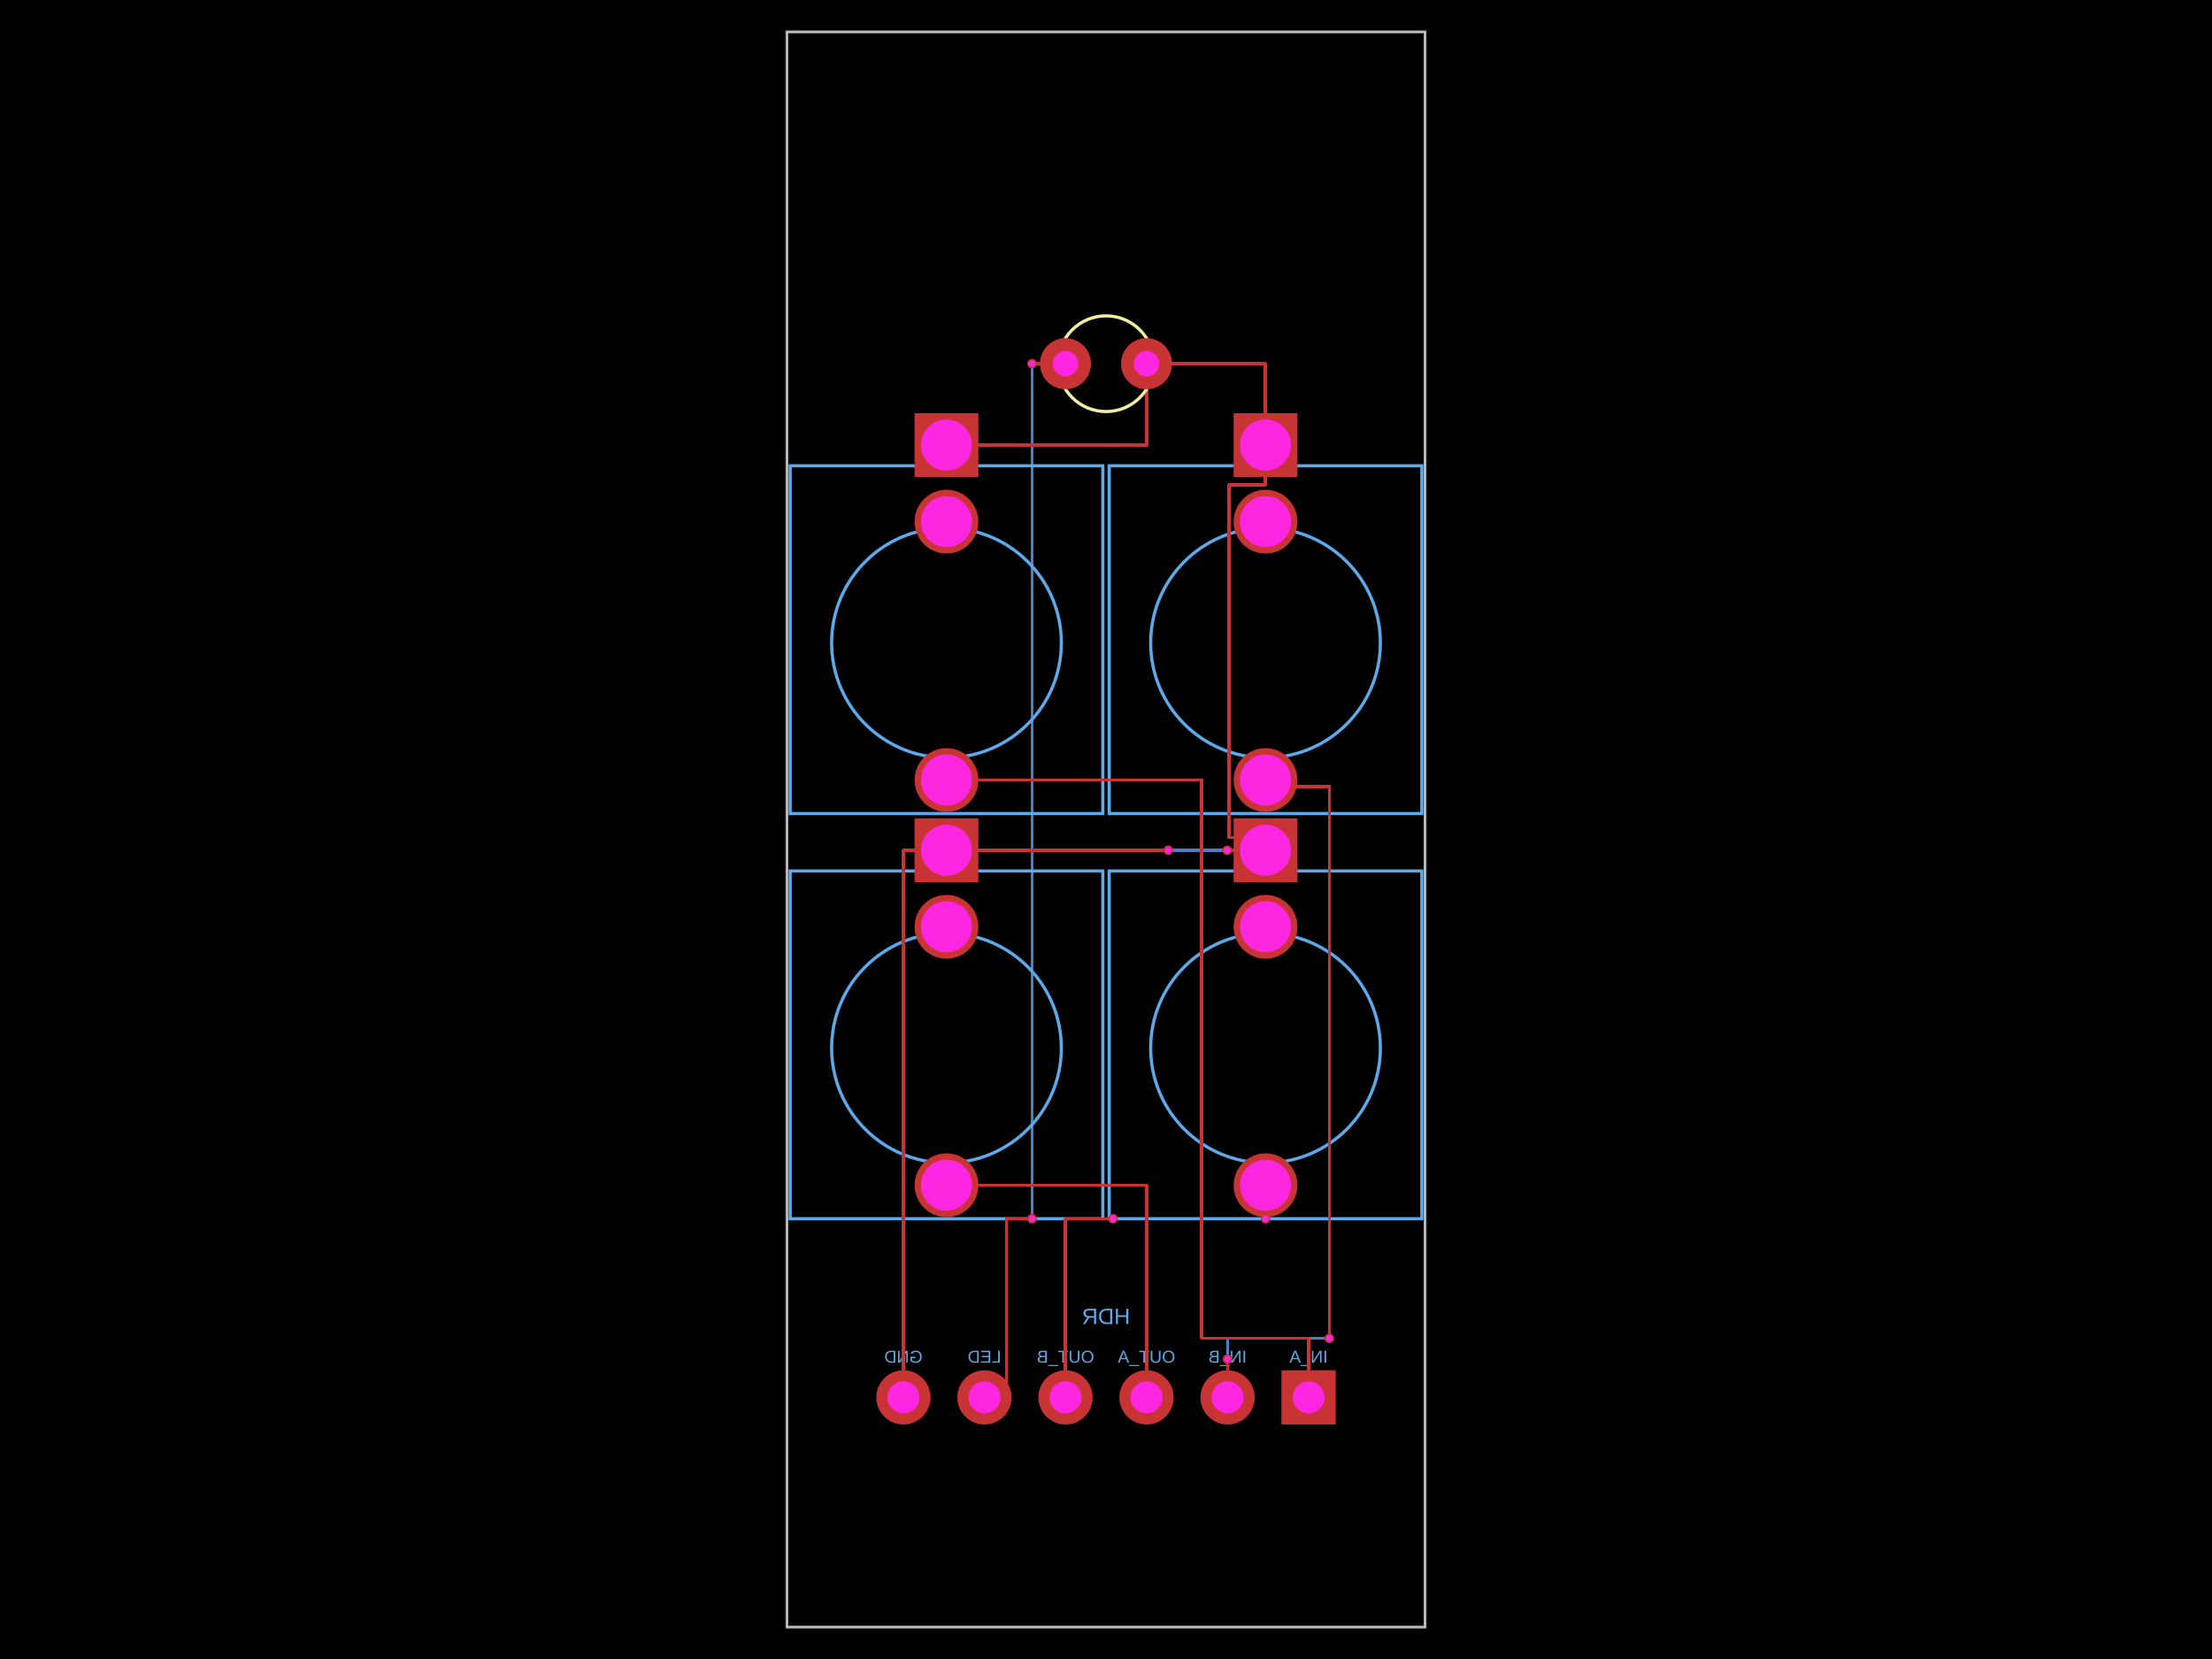
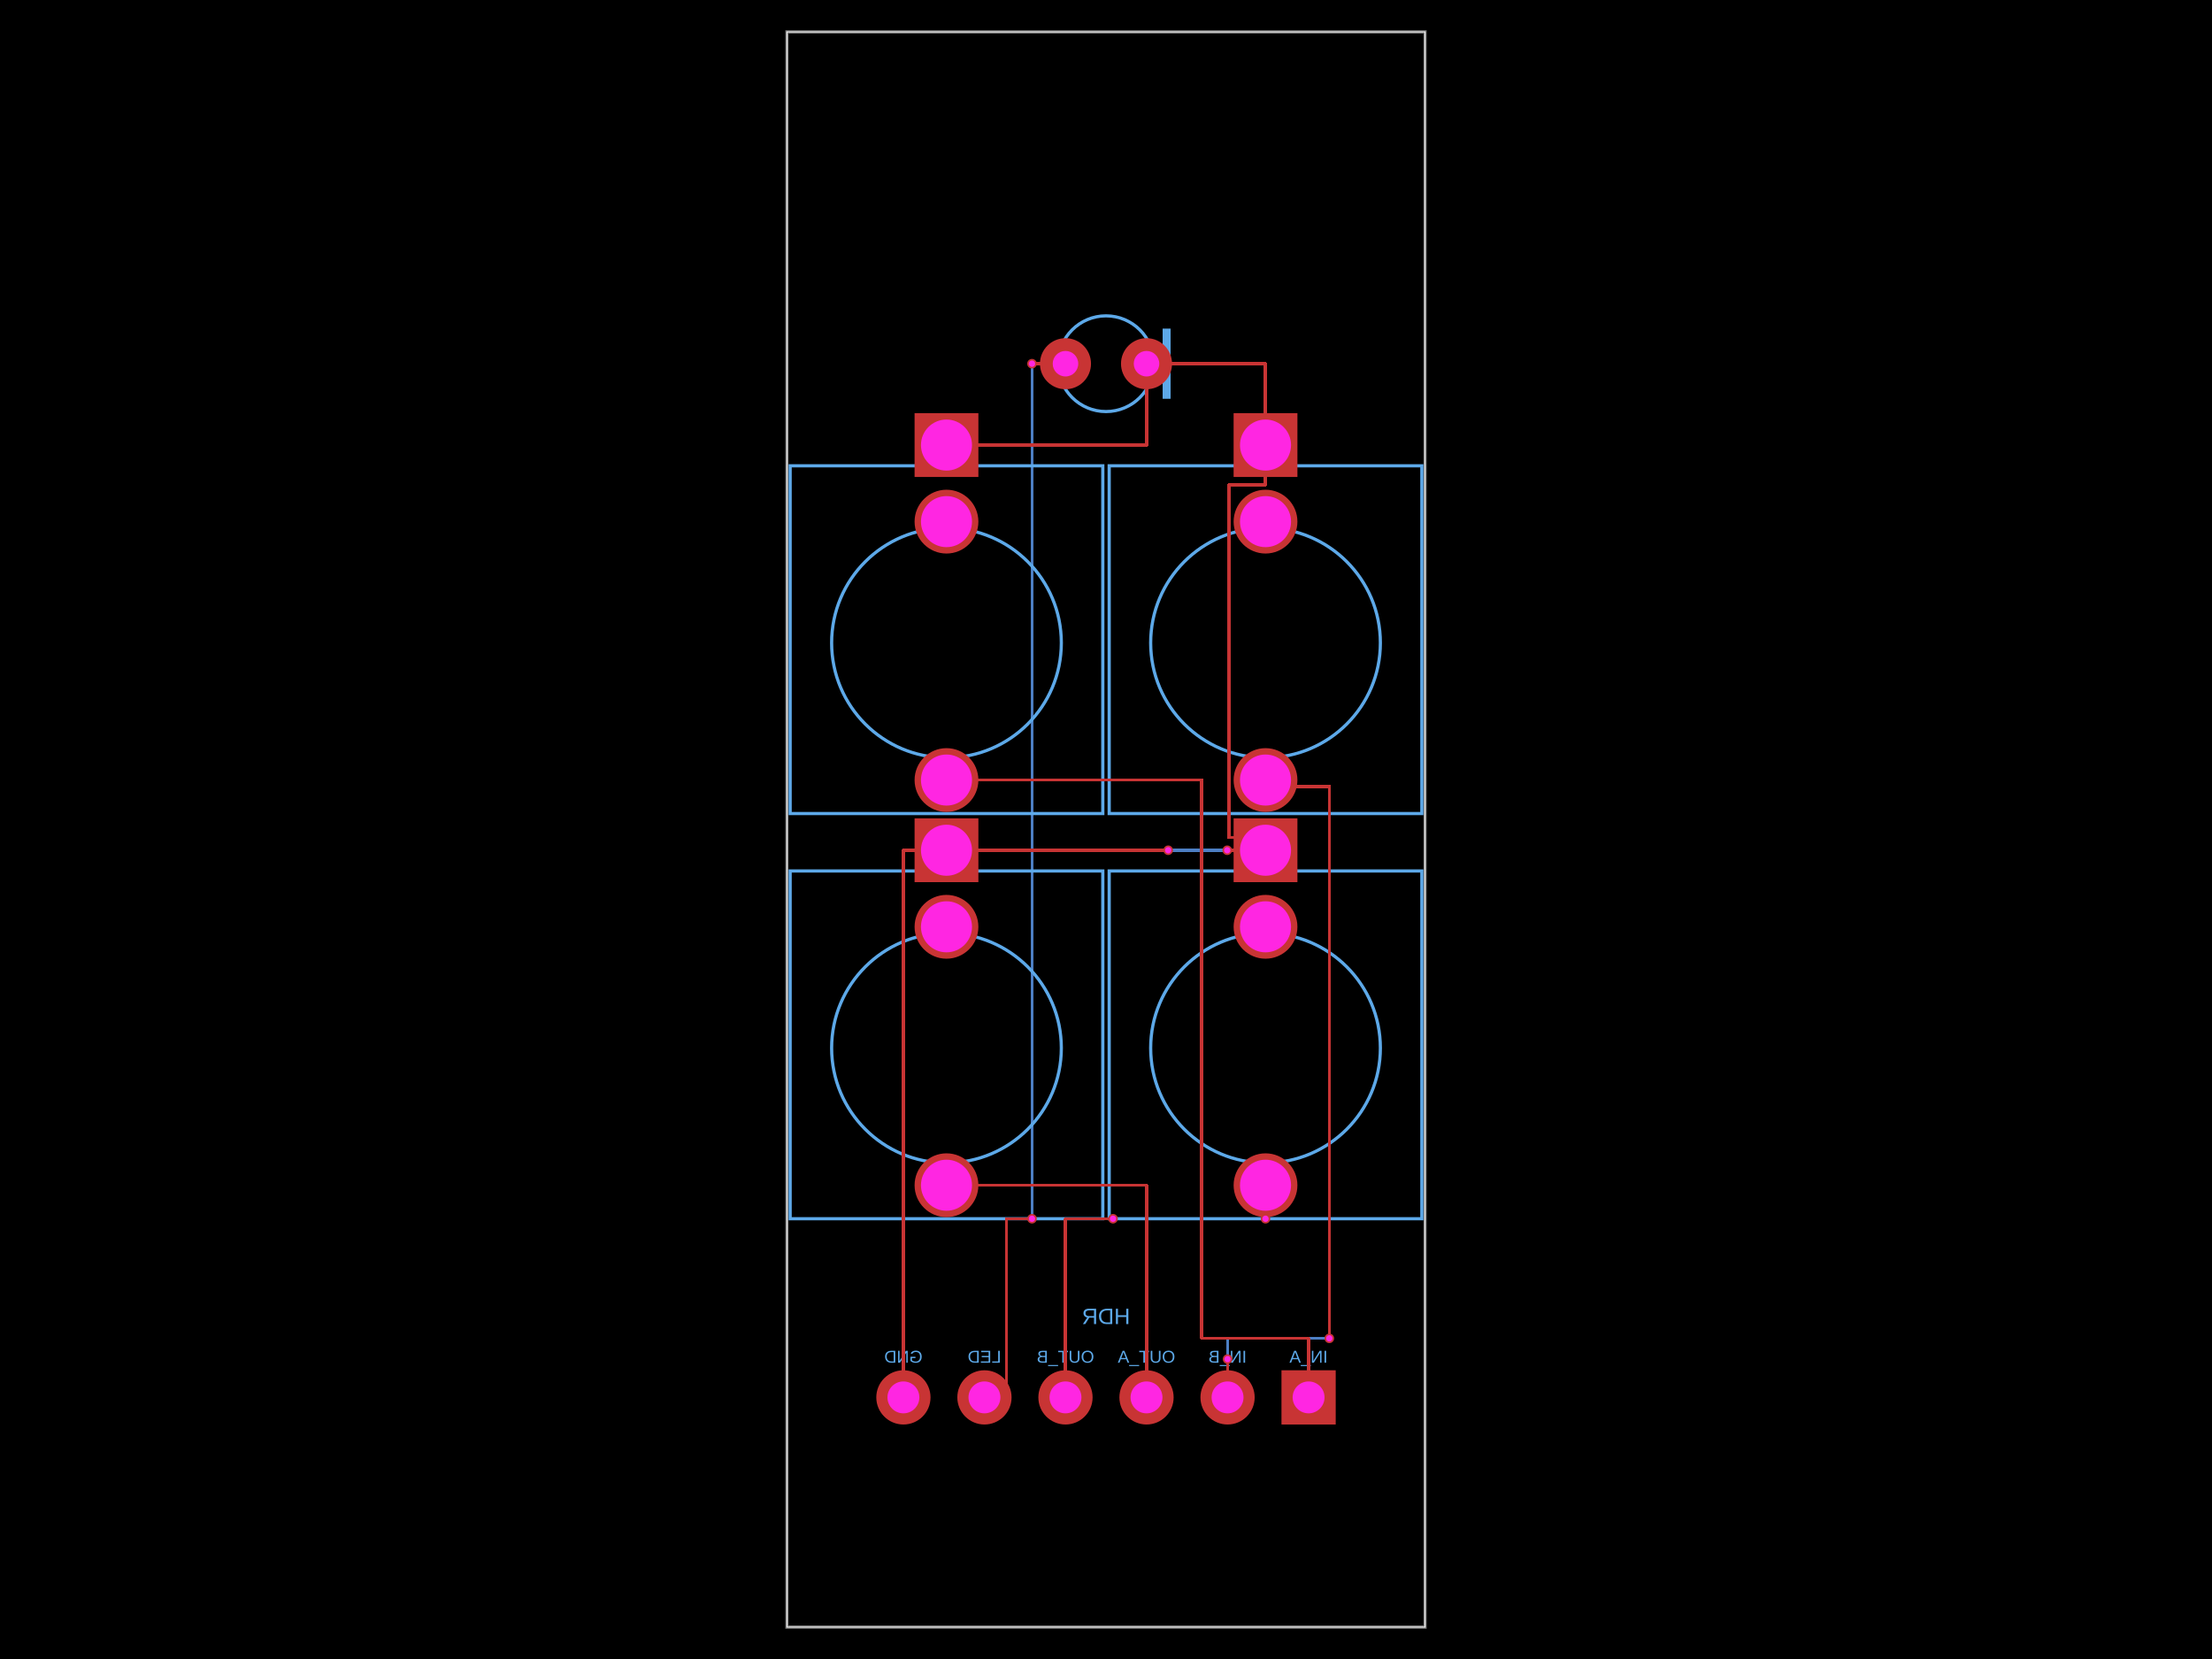
<svg xmlns="http://www.w3.org/2000/svg" width="800" height="600">
  <style />
  <rect class="boundary" x="0" y="0" fill="#000" width="800" height="600" data-type="pcb_background" data-pcb-layer="global" />
  <rect class="pcb-boundary" fill="none" stroke="#fff" stroke-width="0.3" x="284.615" y="11.538" width="230.769" height="576.923" data-type="pcb_boundary" data-pcb-layer="global" />
  <path class="pcb-board" d="M 284.615 588.462 L 515.385 588.462 L 515.385 11.538 L 284.615 11.538 Z" fill="none" stroke="rgba(255, 255, 255, 0.5)" stroke-width="1.154" data-type="pcb_board" data-pcb-layer="board" />
  <path class="pcb-trace" stroke="rgb(77, 127, 196)" fill="none" d="M 480.769 484.038 L 443.962 484.038" stroke-width="1.154" stroke-linecap="round" stroke-linejoin="round" shape-rendering="crispEdges" data-type="pcb_trace" data-pcb-layer="bottom" />
  <path class="pcb-trace" stroke="rgb(77, 127, 196)" fill="none" d="M 443.962 484.038 L 443.962 491.538" stroke-width="1.154" stroke-linecap="round" stroke-linejoin="round" shape-rendering="crispEdges" data-type="pcb_trace" data-pcb-layer="bottom" />
  <path class="pcb-trace" stroke="rgb(77, 127, 196)" fill="none" d="M 402.538 440.769 L 457.692 440.769" stroke-width="1.154" stroke-linecap="round" stroke-linejoin="round" shape-rendering="crispEdges" data-type="pcb_trace" data-pcb-layer="bottom" />
  <path class="pcb-trace" stroke="rgb(77, 127, 196)" fill="none" d="M 373.231 440.769 L 373.231 131.538" stroke-width="1.154" stroke-linecap="round" stroke-linejoin="round" shape-rendering="crispEdges" data-type="pcb_trace" data-pcb-layer="bottom" />
  <path class="pcb-trace" stroke="rgb(77, 127, 196)" fill="none" d="M 422.5 307.5 L 443.846 307.5" stroke-width="1.154" stroke-linecap="round" stroke-linejoin="round" shape-rendering="crispEdges" data-type="pcb_trace" data-pcb-layer="bottom" />
  <circle cx="342.308" cy="232.5" r="41.538" class="pcb-silkscreen-circle pcb-silkscreen-bottom" fill="none" stroke="#5da9e9" stroke-width="1.154" data-pcb-silkscreen-circle-id="pcb_silkscreen_circle_0" data-type="pcb_silkscreen_circle" data-pcb-layer="bottom" />
  <rect x="285.769" y="168.462" width="113.077" height="125.769" class="pcb-silkscreen-rect pcb-silkscreen-bottom" data-pcb-silkscreen-rect-id="pcb_silkscreen_rect_0" data-type="pcb_silkscreen_rect" data-pcb-layer="bottom" fill="none" stroke="#5da9e9" stroke-width="1.154" />
  <circle cx="457.692" cy="232.5" r="41.538" class="pcb-silkscreen-circle pcb-silkscreen-bottom" fill="none" stroke="#5da9e9" stroke-width="1.154" data-pcb-silkscreen-circle-id="pcb_silkscreen_circle_1" data-type="pcb_silkscreen_circle" data-pcb-layer="bottom" />
  <rect x="401.154" y="168.462" width="113.077" height="125.769" class="pcb-silkscreen-rect pcb-silkscreen-bottom" data-pcb-silkscreen-rect-id="pcb_silkscreen_rect_1" data-type="pcb_silkscreen_rect" data-pcb-layer="bottom" fill="none" stroke="#5da9e9" stroke-width="1.154" />
  <circle cx="342.308" cy="379.038" r="41.538" class="pcb-silkscreen-circle pcb-silkscreen-bottom" fill="none" stroke="#5da9e9" stroke-width="1.154" data-pcb-silkscreen-circle-id="pcb_silkscreen_circle_2" data-type="pcb_silkscreen_circle" data-pcb-layer="bottom" />
  <rect x="285.769" y="315" width="113.077" height="125.769" class="pcb-silkscreen-rect pcb-silkscreen-bottom" data-pcb-silkscreen-rect-id="pcb_silkscreen_rect_2" data-type="pcb_silkscreen_rect" data-pcb-layer="bottom" fill="none" stroke="#5da9e9" stroke-width="1.154" />
  <circle cx="457.692" cy="379.038" r="41.538" class="pcb-silkscreen-circle pcb-silkscreen-bottom" fill="none" stroke="#5da9e9" stroke-width="1.154" data-pcb-silkscreen-circle-id="pcb_silkscreen_circle_3" data-type="pcb_silkscreen_circle" data-pcb-layer="bottom" />
  <rect x="401.154" y="315" width="113.077" height="125.769" class="pcb-silkscreen-rect pcb-silkscreen-bottom" data-pcb-silkscreen-rect-id="pcb_silkscreen_rect_3" data-type="pcb_silkscreen_rect" data-pcb-layer="bottom" fill="none" stroke="#5da9e9" stroke-width="1.154" />
+   <circle cx="400" cy="131.538" r="17.308" class="pcb-silkscreen-circle pcb-silkscreen-bottom" fill="none" stroke="#5da9e9" stroke-width="1.154" data-pcb-silkscreen-circle-id="pcb_silkscreen_circle_4" data-type="pcb_silkscreen_circle" data-pcb-layer="bottom" />
+   <line x1="421.923" y1="144.231" x2="421.923" y2="118.846" stroke="#5da9e9" stroke-width="2.885" class="pcb-silkscreen-line pcb-silkscreen-bottom" data-pcb-silkscreen-line-id="pcb_silkscreen_line_0" data-type="pcb_silkscreen_line" data-pcb-layer="bottom" />
  <text x="0" y="0" dx="0" dy="0" fill="#5da9e9" font-family="Arial, sans-serif" font-size="6.231" text-anchor="middle" dominant-baseline="central" transform="matrix(-1,0,0,1,473.2692,490.6731)" class="pcb-silkscreen-text pcb-silkscreen-bottom" data-pcb-silkscreen-text-id="pcb_silkscreen_text_0" stroke="none" data-type="pcb_silkscreen_text" data-pcb-layer="bottom">IN_A</text>
  <text x="0" y="0" dx="0" dy="0" fill="#5da9e9" font-family="Arial, sans-serif" font-size="6.231" text-anchor="middle" dominant-baseline="central" transform="matrix(-1,0,0,1,443.9615,490.6731)" class="pcb-silkscreen-text pcb-silkscreen-bottom" data-pcb-silkscreen-text-id="pcb_silkscreen_text_1" stroke="none" data-type="pcb_silkscreen_text" data-pcb-layer="bottom">IN_B</text>
  <text x="0" y="0" dx="0" dy="0" fill="#5da9e9" font-family="Arial, sans-serif" font-size="6.231" text-anchor="middle" dominant-baseline="central" transform="matrix(-1,0,0,1,414.6538,490.6731)" class="pcb-silkscreen-text pcb-silkscreen-bottom" data-pcb-silkscreen-text-id="pcb_silkscreen_text_2" stroke="none" data-type="pcb_silkscreen_text" data-pcb-layer="bottom">OUT_A</text>
  <text x="0" y="0" dx="0" dy="0" fill="#5da9e9" font-family="Arial, sans-serif" font-size="6.231" text-anchor="middle" dominant-baseline="central" transform="matrix(-1,0,0,1,385.3462,490.6731)" class="pcb-silkscreen-text pcb-silkscreen-bottom" data-pcb-silkscreen-text-id="pcb_silkscreen_text_3" stroke="none" data-type="pcb_silkscreen_text" data-pcb-layer="bottom">OUT_B</text>
  <text x="0" y="0" dx="0" dy="0" fill="#5da9e9" font-family="Arial, sans-serif" font-size="6.231" text-anchor="middle" dominant-baseline="central" transform="matrix(-1,0,0,1,356.0385,490.6731)" class="pcb-silkscreen-text pcb-silkscreen-bottom" data-pcb-silkscreen-text-id="pcb_silkscreen_text_4" stroke="none" data-type="pcb_silkscreen_text" data-pcb-layer="bottom">LED</text>
  <text x="0" y="0" dx="0" dy="0" fill="#5da9e9" font-family="Arial, sans-serif" font-size="6.231" text-anchor="middle" dominant-baseline="central" transform="matrix(-1,0,0,1,326.7308,490.6731)" class="pcb-silkscreen-text pcb-silkscreen-bottom" data-pcb-silkscreen-text-id="pcb_silkscreen_text_5" stroke="none" data-type="pcb_silkscreen_text" data-pcb-layer="bottom">GND</text>
  <text x="0" y="0" dx="0" dy="0" fill="#5da9e9" font-family="Arial, sans-serif" font-size="8.077" text-anchor="middle" dominant-baseline="central" transform="matrix(-1,0,0,1,400,476.0769)" class="pcb-silkscreen-text pcb-silkscreen-bottom" data-pcb-silkscreen-text-id="pcb_silkscreen_text_6" stroke="none" data-type="pcb_silkscreen_text" data-pcb-layer="bottom">HDR</text>
  <path class="pcb-trace" stroke="rgb(200, 52, 52)" fill="none" d="M 342.308 282.115 L 434.615 282.115" stroke-width="1.154" stroke-linecap="round" stroke-linejoin="round" shape-rendering="crispEdges" data-type="pcb_trace" data-pcb-layer="top" />
  <path class="pcb-trace" stroke="rgb(200, 52, 52)" fill="none" d="M 434.615 282.115 L 434.615 484.038" stroke-width="1.154" stroke-linecap="round" stroke-linejoin="round" shape-rendering="crispEdges" data-type="pcb_trace" data-pcb-layer="top" />
  <path class="pcb-trace" stroke="rgb(200, 52, 52)" fill="none" d="M 434.615 484.038 L 473.269 484.038" stroke-width="1.154" stroke-linecap="round" stroke-linejoin="round" shape-rendering="crispEdges" data-type="pcb_trace" data-pcb-layer="top" />
  <path class="pcb-trace" stroke="rgb(200, 52, 52)" fill="none" d="M 473.269 484.038 L 473.269 505.385" stroke-width="1.154" stroke-linecap="round" stroke-linejoin="round" shape-rendering="crispEdges" data-type="pcb_trace" data-pcb-layer="top" />
  <path class="pcb-trace" stroke="rgb(200, 52, 52)" fill="none" d="M 457.692 282.115 L 457.692 284.423" stroke-width="1.154" stroke-linecap="round" stroke-linejoin="round" shape-rendering="crispEdges" data-type="pcb_trace" data-pcb-layer="top" />
  <path class="pcb-trace" stroke="rgb(200, 52, 52)" fill="none" d="M 457.692 284.423 L 480.769 284.423" stroke-width="1.154" stroke-linecap="round" stroke-linejoin="round" shape-rendering="crispEdges" data-type="pcb_trace" data-pcb-layer="top" />
  <path class="pcb-trace" stroke="rgb(200, 52, 52)" fill="none" d="M 480.769 284.423 L 480.769 484.038" stroke-width="1.154" stroke-linecap="round" stroke-linejoin="round" shape-rendering="crispEdges" data-type="pcb_trace" data-pcb-layer="top" />
  <path class="pcb-trace" stroke="rgb(200, 52, 52)" fill="none" d="M 443.962 491.538 L 443.962 505.385" stroke-width="1.154" stroke-linecap="round" stroke-linejoin="round" shape-rendering="crispEdges" data-type="pcb_trace" data-pcb-layer="top" />
  <path class="pcb-trace" stroke="rgb(200, 52, 52)" fill="none" d="M 414.654 505.385 L 414.654 428.654" stroke-width="1.154" stroke-linecap="round" stroke-linejoin="round" shape-rendering="crispEdges" data-type="pcb_trace" data-pcb-layer="top" />
  <path class="pcb-trace" stroke="rgb(200, 52, 52)" fill="none" d="M 414.654 428.654 L 342.308 428.654" stroke-width="1.154" stroke-linecap="round" stroke-linejoin="round" shape-rendering="crispEdges" data-type="pcb_trace" data-pcb-layer="top" />
  <path class="pcb-trace" stroke="rgb(200, 52, 52)" fill="none" d="M 385.346 505.385 L 385.346 440.769" stroke-width="1.154" stroke-linecap="round" stroke-linejoin="round" shape-rendering="crispEdges" data-type="pcb_trace" data-pcb-layer="top" />
  <path class="pcb-trace" stroke="rgb(200, 52, 52)" fill="none" d="M 385.346 440.769 L 402.538 440.769" stroke-width="1.154" stroke-linecap="round" stroke-linejoin="round" shape-rendering="crispEdges" data-type="pcb_trace" data-pcb-layer="top" />
  <path class="pcb-trace" stroke="rgb(200, 52, 52)" fill="none" d="M 457.692 440.769 L 457.692 428.654" stroke-width="1.154" stroke-linecap="round" stroke-linejoin="round" shape-rendering="crispEdges" data-type="pcb_trace" data-pcb-layer="top" />
  <path class="pcb-trace" stroke="rgb(200, 52, 52)" fill="none" d="M 356.038 505.385 L 364 505.385" stroke-width="1.154" stroke-linecap="round" stroke-linejoin="round" shape-rendering="crispEdges" data-type="pcb_trace" data-pcb-layer="top" />
  <path class="pcb-trace" stroke="rgb(200, 52, 52)" fill="none" d="M 364 505.385 L 364 440.769" stroke-width="1.154" stroke-linecap="round" stroke-linejoin="round" shape-rendering="crispEdges" data-type="pcb_trace" data-pcb-layer="top" />
  <path class="pcb-trace" stroke="rgb(200, 52, 52)" fill="none" d="M 364 440.769 L 373.231 440.769" stroke-width="1.154" stroke-linecap="round" stroke-linejoin="round" shape-rendering="crispEdges" data-type="pcb_trace" data-pcb-layer="top" />
  <path class="pcb-trace" stroke="rgb(200, 52, 52)" fill="none" d="M 373.231 131.538 L 385.346 131.538" stroke-width="1.154" stroke-linecap="round" stroke-linejoin="round" shape-rendering="crispEdges" data-type="pcb_trace" data-pcb-layer="top" />
  <path class="pcb-trace" stroke="rgb(200, 52, 52)" fill="none" d="M 414.654 131.538 L 457.692 131.538" stroke-width="1.154" stroke-linecap="round" stroke-linejoin="round" shape-rendering="crispEdges" data-type="pcb_trace" data-pcb-layer="top" />
  <path class="pcb-trace" stroke="rgb(200, 52, 52)" fill="none" d="M 457.692 131.538 L 457.692 160.962" stroke-width="1.154" stroke-linecap="round" stroke-linejoin="round" shape-rendering="crispEdges" data-type="pcb_trace" data-pcb-layer="top" />
  <path class="pcb-trace" stroke="rgb(200, 52, 52)" fill="none" d="M 326.731 505.385 L 326.731 307.5" stroke-width="1.154" stroke-linecap="round" stroke-linejoin="round" shape-rendering="crispEdges" data-type="pcb_trace" data-pcb-layer="top" />
  <path class="pcb-trace" stroke="rgb(200, 52, 52)" fill="none" d="M 326.731 307.5 L 342.308 307.5" stroke-width="1.154" stroke-linecap="round" stroke-linejoin="round" shape-rendering="crispEdges" data-type="pcb_trace" data-pcb-layer="top" />
  <path class="pcb-trace" stroke="rgb(200, 52, 52)" fill="none" d="M 342.308 160.962 L 414.654 160.962" stroke-width="1.154" stroke-linecap="round" stroke-linejoin="round" shape-rendering="crispEdges" data-type="pcb_trace" data-pcb-layer="top" />
  <path class="pcb-trace" stroke="rgb(200, 52, 52)" fill="none" d="M 414.654 160.962 L 414.654 131.538" stroke-width="1.154" stroke-linecap="round" stroke-linejoin="round" shape-rendering="crispEdges" data-type="pcb_trace" data-pcb-layer="top" />
  <path class="pcb-trace" stroke="rgb(200, 52, 52)" fill="none" d="M 342.308 307.5 L 422.5 307.5" stroke-width="1.154" stroke-linecap="round" stroke-linejoin="round" shape-rendering="crispEdges" data-type="pcb_trace" data-pcb-layer="top" />
  <path class="pcb-trace" stroke="rgb(200, 52, 52)" fill="none" d="M 443.846 307.5 L 457.692 307.5" stroke-width="1.154" stroke-linecap="round" stroke-linejoin="round" shape-rendering="crispEdges" data-type="pcb_trace" data-pcb-layer="top" />
  <path class="pcb-trace" stroke="rgb(200, 52, 52)" fill="none" d="M 457.692 160.962 L 457.692 175.385" stroke-width="1.154" stroke-linecap="round" stroke-linejoin="round" shape-rendering="crispEdges" data-type="pcb_trace" data-pcb-layer="top" />
  <path class="pcb-trace" stroke="rgb(200, 52, 52)" fill="none" d="M 457.692 175.385 L 444.423 175.385" stroke-width="1.154" stroke-linecap="round" stroke-linejoin="round" shape-rendering="crispEdges" data-type="pcb_trace" data-pcb-layer="top" />
  <path class="pcb-trace" stroke="rgb(200, 52, 52)" fill="none" d="M 444.423 175.385 L 444.423 302.885" stroke-width="1.154" stroke-linecap="round" stroke-linejoin="round" shape-rendering="crispEdges" data-type="pcb_trace" data-pcb-layer="top" />
  <path class="pcb-trace" stroke="rgb(200, 52, 52)" fill="none" d="M 444.423 302.885 L 457.692 302.885" stroke-width="1.154" stroke-linecap="round" stroke-linejoin="round" shape-rendering="crispEdges" data-type="pcb_trace" data-pcb-layer="top" />
  <path class="pcb-trace" stroke="rgb(200, 52, 52)" fill="none" d="M 457.692 302.885 L 457.692 307.5" stroke-width="1.154" stroke-linecap="round" stroke-linejoin="round" shape-rendering="crispEdges" data-type="pcb_trace" data-pcb-layer="top" />
-   <circle cx="400" cy="131.538" r="17.308" class="pcb-silkscreen-circle pcb-silkscreen-top" fill="none" stroke="#f2eda1" stroke-width="1.154" data-pcb-silkscreen-circle-id="pcb_silkscreen_circle_4" data-type="pcb_silkscreen_circle" data-pcb-layer="top" />
  <g data-type="pcb_plated_hole" data-pcb-layer="through" data-pad-name="J5.TIP">
    <circle class="pcb-hole-outer" fill="rgb(200, 52, 52)" cx="342.308" cy="282.115" r="11.538" data-type="pcb_plated_hole" data-pcb-layer="top" />
    <circle class="pcb-hole-inner" fill="#FF26E2" cx="342.308" cy="282.115" r="9.231" data-type="pcb_plated_hole_drill" data-pcb-layer="drill" />
  </g>
  <g data-type="pcb_plated_hole" data-pcb-layer="through" data-pad-name="J5.NORM_TIP">
    <circle class="pcb-hole-outer" fill="rgb(200, 52, 52)" cx="342.308" cy="188.654" r="11.538" data-type="pcb_plated_hole" data-pcb-layer="top" />
    <circle class="pcb-hole-inner" fill="#FF26E2" cx="342.308" cy="188.654" r="9.231" data-type="pcb_plated_hole_drill" data-pcb-layer="drill" />
  </g>
  <g data-type="pcb_plated_hole" data-pcb-layer="through" data-pad-name="J5.SLEEVE" data-pad-net-name="GND">
    <rect class="pcb-hole-outer-pad" fill="rgb(200, 52, 52)" x="330.769" y="149.423" width="23.077" height="23.077" data-type="pcb_plated_hole" data-pcb-layer="top" />
    <circle class="pcb-hole-inner" fill="#FF26E2" cx="342.308" cy="160.962" r="9.231" data-type="pcb_plated_hole_drill" data-pcb-layer="drill" />
  </g>
  <g data-type="pcb_plated_hole" data-pcb-layer="through" data-pad-name="J6.TIP">
    <circle class="pcb-hole-outer" fill="rgb(200, 52, 52)" cx="457.692" cy="282.115" r="11.538" data-type="pcb_plated_hole" data-pcb-layer="top" />
    <circle class="pcb-hole-inner" fill="#FF26E2" cx="457.692" cy="282.115" r="9.231" data-type="pcb_plated_hole_drill" data-pcb-layer="drill" />
  </g>
  <g data-type="pcb_plated_hole" data-pcb-layer="through" data-pad-name="J6.NORM_TIP">
    <circle class="pcb-hole-outer" fill="rgb(200, 52, 52)" cx="457.692" cy="188.654" r="11.538" data-type="pcb_plated_hole" data-pcb-layer="top" />
    <circle class="pcb-hole-inner" fill="#FF26E2" cx="457.692" cy="188.654" r="9.231" data-type="pcb_plated_hole_drill" data-pcb-layer="drill" />
  </g>
  <g data-type="pcb_plated_hole" data-pcb-layer="through" data-pad-name="J6.SLEEVE" data-pad-net-name="GND">
    <rect class="pcb-hole-outer-pad" fill="rgb(200, 52, 52)" x="446.154" y="149.423" width="23.077" height="23.077" data-type="pcb_plated_hole" data-pcb-layer="top" />
    <circle class="pcb-hole-inner" fill="#FF26E2" cx="457.692" cy="160.962" r="9.231" data-type="pcb_plated_hole_drill" data-pcb-layer="drill" />
  </g>
  <g data-type="pcb_plated_hole" data-pcb-layer="through" data-pad-name="J7.TIP">
    <circle class="pcb-hole-outer" fill="rgb(200, 52, 52)" cx="342.308" cy="428.654" r="11.538" data-type="pcb_plated_hole" data-pcb-layer="top" />
    <circle class="pcb-hole-inner" fill="#FF26E2" cx="342.308" cy="428.654" r="9.231" data-type="pcb_plated_hole_drill" data-pcb-layer="drill" />
  </g>
  <g data-type="pcb_plated_hole" data-pcb-layer="through" data-pad-name="J7.NORM_TIP">
    <circle class="pcb-hole-outer" fill="rgb(200, 52, 52)" cx="342.308" cy="335.192" r="11.538" data-type="pcb_plated_hole" data-pcb-layer="top" />
    <circle class="pcb-hole-inner" fill="#FF26E2" cx="342.308" cy="335.192" r="9.231" data-type="pcb_plated_hole_drill" data-pcb-layer="drill" />
  </g>
  <g data-type="pcb_plated_hole" data-pcb-layer="through" data-pad-name="J7.SLEEVE" data-pad-net-name="GND">
    <rect class="pcb-hole-outer-pad" fill="rgb(200, 52, 52)" x="330.769" y="295.962" width="23.077" height="23.077" data-type="pcb_plated_hole" data-pcb-layer="top" />
    <circle class="pcb-hole-inner" fill="#FF26E2" cx="342.308" cy="307.5" r="9.231" data-type="pcb_plated_hole_drill" data-pcb-layer="drill" />
  </g>
  <g data-type="pcb_plated_hole" data-pcb-layer="through" data-pad-name="J8.TIP">
    <circle class="pcb-hole-outer" fill="rgb(200, 52, 52)" cx="457.692" cy="428.654" r="11.538" data-type="pcb_plated_hole" data-pcb-layer="top" />
    <circle class="pcb-hole-inner" fill="#FF26E2" cx="457.692" cy="428.654" r="9.231" data-type="pcb_plated_hole_drill" data-pcb-layer="drill" />
  </g>
  <g data-type="pcb_plated_hole" data-pcb-layer="through" data-pad-name="J8.NORM_TIP">
    <circle class="pcb-hole-outer" fill="rgb(200, 52, 52)" cx="457.692" cy="335.192" r="11.538" data-type="pcb_plated_hole" data-pcb-layer="top" />
    <circle class="pcb-hole-inner" fill="#FF26E2" cx="457.692" cy="335.192" r="9.231" data-type="pcb_plated_hole_drill" data-pcb-layer="drill" />
  </g>
  <g data-type="pcb_plated_hole" data-pcb-layer="through" data-pad-name="J8.SLEEVE" data-pad-net-name="GND">
    <rect class="pcb-hole-outer-pad" fill="rgb(200, 52, 52)" x="446.154" y="295.962" width="23.077" height="23.077" data-type="pcb_plated_hole" data-pcb-layer="top" />
    <circle class="pcb-hole-inner" fill="#FF26E2" cx="457.692" cy="307.5" r="9.231" data-type="pcb_plated_hole_drill" data-pcb-layer="drill" />
  </g>
  <g data-type="pcb_plated_hole" data-pcb-layer="through" data-pad-name="LED2.pin1">
    <circle class="pcb-hole-outer" fill="rgb(200, 52, 52)" cx="385.346" cy="131.538" r="9.231" data-type="pcb_plated_hole" data-pcb-layer="top" />
    <circle class="pcb-hole-inner" fill="#FF26E2" cx="385.346" cy="131.538" r="4.615" data-type="pcb_plated_hole_drill" data-pcb-layer="drill" />
  </g>
  <g data-type="pcb_plated_hole" data-pcb-layer="through" data-pad-name="LED2.pin2" data-pad-net-name="GND">
    <circle class="pcb-hole-outer" fill="rgb(200, 52, 52)" cx="414.654" cy="131.538" r="9.231" data-type="pcb_plated_hole" data-pcb-layer="top" />
    <circle class="pcb-hole-inner" fill="#FF26E2" cx="414.654" cy="131.538" r="4.615" data-type="pcb_plated_hole_drill" data-pcb-layer="drill" />
  </g>
  <g data-type="pcb_plated_hole" data-pcb-layer="through" data-pad-name="HDR.IN_A">
    <rect class="pcb-hole-outer-pad" fill="rgb(200, 52, 52)" x="-9.808" y="-9.808" transform="translate(473.2692 505.3846) rotate(-180)" width="19.615" height="19.615" data-type="pcb_plated_hole" data-pcb-layer="top" />
    <circle class="pcb-hole-inner" fill="#FF26E2" cx="473.269" cy="505.385" r="5.769" data-type="pcb_plated_hole_drill" data-pcb-layer="drill" />
  </g>
  <g data-type="pcb_plated_hole" data-pcb-layer="through" data-pad-name="HDR.IN_B">
    <circle class="pcb-hole-outer" fill="rgb(200, 52, 52)" cx="443.962" cy="505.385" r="9.808" data-type="pcb_plated_hole" data-pcb-layer="top" />
    <circle class="pcb-hole-inner" fill="#FF26E2" cx="443.962" cy="505.385" r="5.769" data-type="pcb_plated_hole_drill" data-pcb-layer="drill" />
  </g>
  <g data-type="pcb_plated_hole" data-pcb-layer="through" data-pad-name="HDR.OUT_A">
    <circle class="pcb-hole-outer" fill="rgb(200, 52, 52)" cx="414.654" cy="505.385" r="9.808" data-type="pcb_plated_hole" data-pcb-layer="top" />
    <circle class="pcb-hole-inner" fill="#FF26E2" cx="414.654" cy="505.385" r="5.769" data-type="pcb_plated_hole_drill" data-pcb-layer="drill" />
  </g>
  <g data-type="pcb_plated_hole" data-pcb-layer="through" data-pad-name="HDR.OUT_B">
    <circle class="pcb-hole-outer" fill="rgb(200, 52, 52)" cx="385.346" cy="505.385" r="9.808" data-type="pcb_plated_hole" data-pcb-layer="top" />
    <circle class="pcb-hole-inner" fill="#FF26E2" cx="385.346" cy="505.385" r="5.769" data-type="pcb_plated_hole_drill" data-pcb-layer="drill" />
  </g>
  <g data-type="pcb_plated_hole" data-pcb-layer="through" data-pad-name="HDR.LED">
    <circle class="pcb-hole-outer" fill="rgb(200, 52, 52)" cx="356.038" cy="505.385" r="9.808" data-type="pcb_plated_hole" data-pcb-layer="top" />
    <circle class="pcb-hole-inner" fill="#FF26E2" cx="356.038" cy="505.385" r="5.769" data-type="pcb_plated_hole_drill" data-pcb-layer="drill" />
  </g>
  <g data-type="pcb_plated_hole" data-pcb-layer="through" data-pad-name="HDR.GND" data-pad-net-name="GND">
    <circle class="pcb-hole-outer" fill="rgb(200, 52, 52)" cx="326.731" cy="505.385" r="9.808" data-type="pcb_plated_hole" data-pcb-layer="top" />
    <circle class="pcb-hole-inner" fill="#FF26E2" cx="326.731" cy="505.385" r="5.769" data-type="pcb_plated_hole_drill" data-pcb-layer="drill" />
  </g>
  <g data-type="pcb_via" data-pcb-layer="through">
    <circle class="pcb-hole-outer" fill="rgb(200, 52, 52)" cx="480.769" cy="484.038" r="1.731" data-type="pcb_via" data-pcb-layer="top" />
    <circle class="pcb-hole-inner" fill="#FF26E2" cx="480.769" cy="484.038" r="1.154" data-type="pcb_via" data-pcb-layer="drill" />
  </g>
  <g data-type="pcb_via" data-pcb-layer="through">
    <circle class="pcb-hole-outer" fill="rgb(200, 52, 52)" cx="443.962" cy="491.538" r="1.731" data-type="pcb_via" data-pcb-layer="top" />
    <circle class="pcb-hole-inner" fill="#FF26E2" cx="443.962" cy="491.538" r="1.154" data-type="pcb_via" data-pcb-layer="drill" />
  </g>
  <g data-type="pcb_via" data-pcb-layer="through">
    <circle class="pcb-hole-outer" fill="rgb(200, 52, 52)" cx="402.538" cy="440.769" r="1.731" data-type="pcb_via" data-pcb-layer="top" />
    <circle class="pcb-hole-inner" fill="#FF26E2" cx="402.538" cy="440.769" r="1.154" data-type="pcb_via" data-pcb-layer="drill" />
  </g>
  <g data-type="pcb_via" data-pcb-layer="through">
    <circle class="pcb-hole-outer" fill="rgb(200, 52, 52)" cx="457.692" cy="440.769" r="1.731" data-type="pcb_via" data-pcb-layer="top" />
    <circle class="pcb-hole-inner" fill="#FF26E2" cx="457.692" cy="440.769" r="1.154" data-type="pcb_via" data-pcb-layer="drill" />
  </g>
  <g data-type="pcb_via" data-pcb-layer="through">
    <circle class="pcb-hole-outer" fill="rgb(200, 52, 52)" cx="373.231" cy="440.769" r="1.731" data-type="pcb_via" data-pcb-layer="top" />
    <circle class="pcb-hole-inner" fill="#FF26E2" cx="373.231" cy="440.769" r="1.154" data-type="pcb_via" data-pcb-layer="drill" />
  </g>
  <g data-type="pcb_via" data-pcb-layer="through">
    <circle class="pcb-hole-outer" fill="rgb(200, 52, 52)" cx="373.231" cy="131.538" r="1.731" data-type="pcb_via" data-pcb-layer="top" />
    <circle class="pcb-hole-inner" fill="#FF26E2" cx="373.231" cy="131.538" r="1.154" data-type="pcb_via" data-pcb-layer="drill" />
  </g>
  <g data-type="pcb_via" data-pcb-layer="through">
    <circle class="pcb-hole-outer" fill="rgb(200, 52, 52)" cx="422.5" cy="307.5" r="1.731" data-type="pcb_via" data-pcb-layer="top" />
    <circle class="pcb-hole-inner" fill="#FF26E2" cx="422.5" cy="307.5" r="1.154" data-type="pcb_via" data-pcb-layer="drill" />
  </g>
  <g data-type="pcb_via" data-pcb-layer="through">
    <circle class="pcb-hole-outer" fill="rgb(200, 52, 52)" cx="443.846" cy="307.5" r="1.731" data-type="pcb_via" data-pcb-layer="top" />
    <circle class="pcb-hole-inner" fill="#FF26E2" cx="443.846" cy="307.5" r="1.154" data-type="pcb_via" data-pcb-layer="drill" />
  </g>
</svg>
